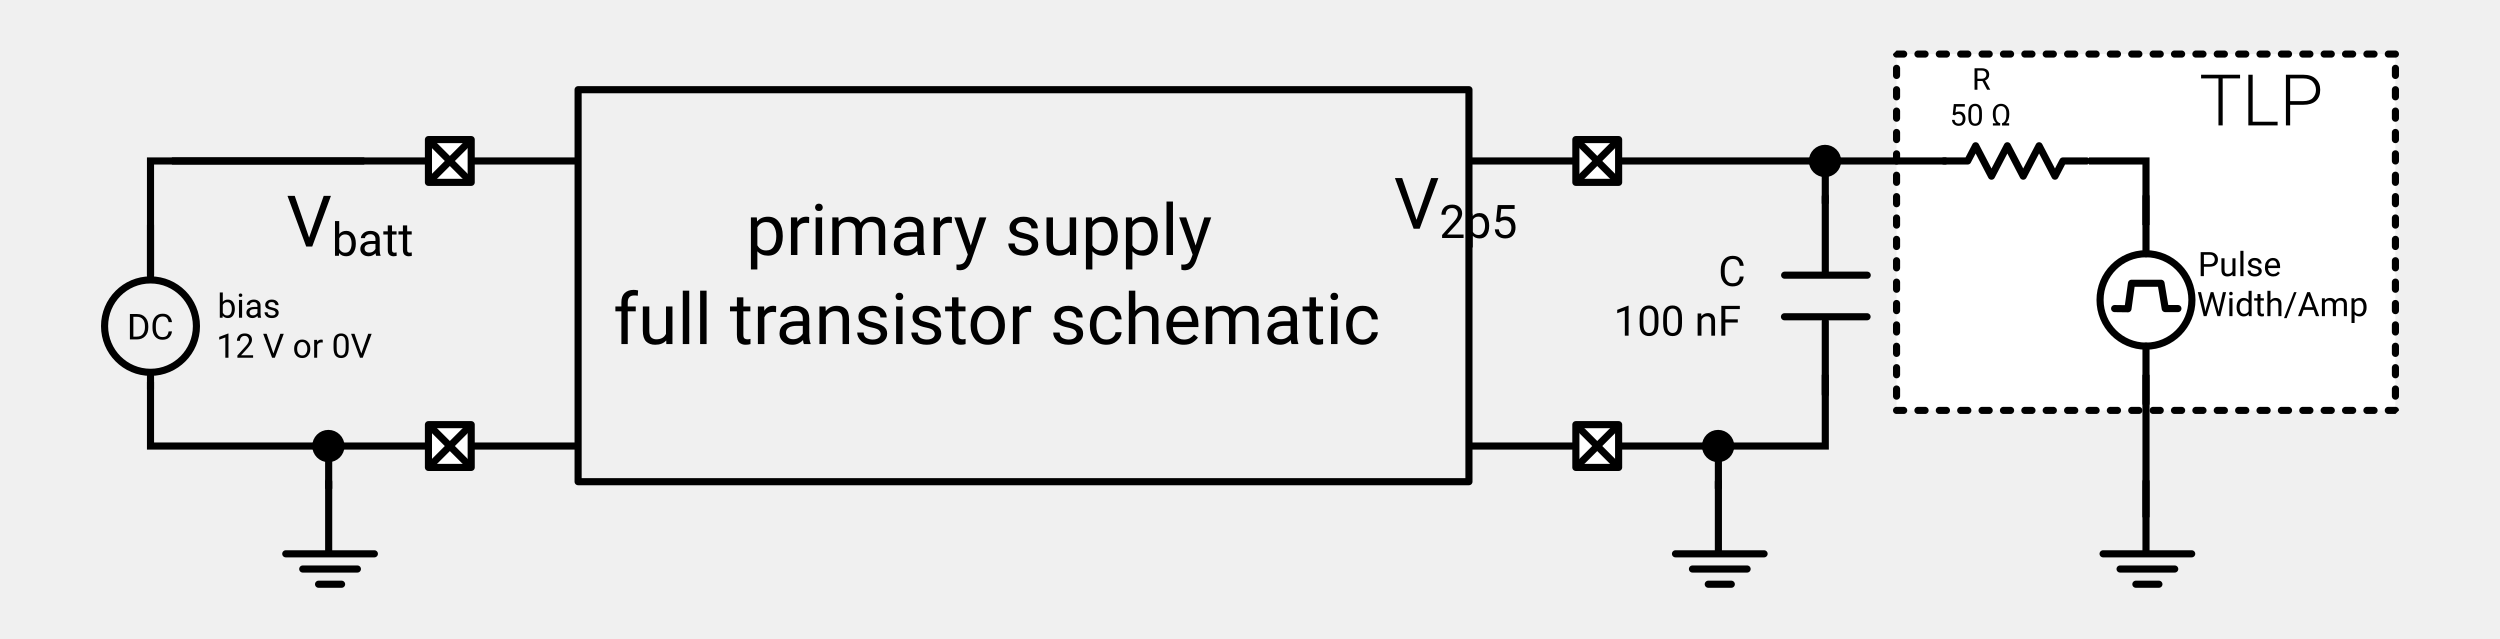
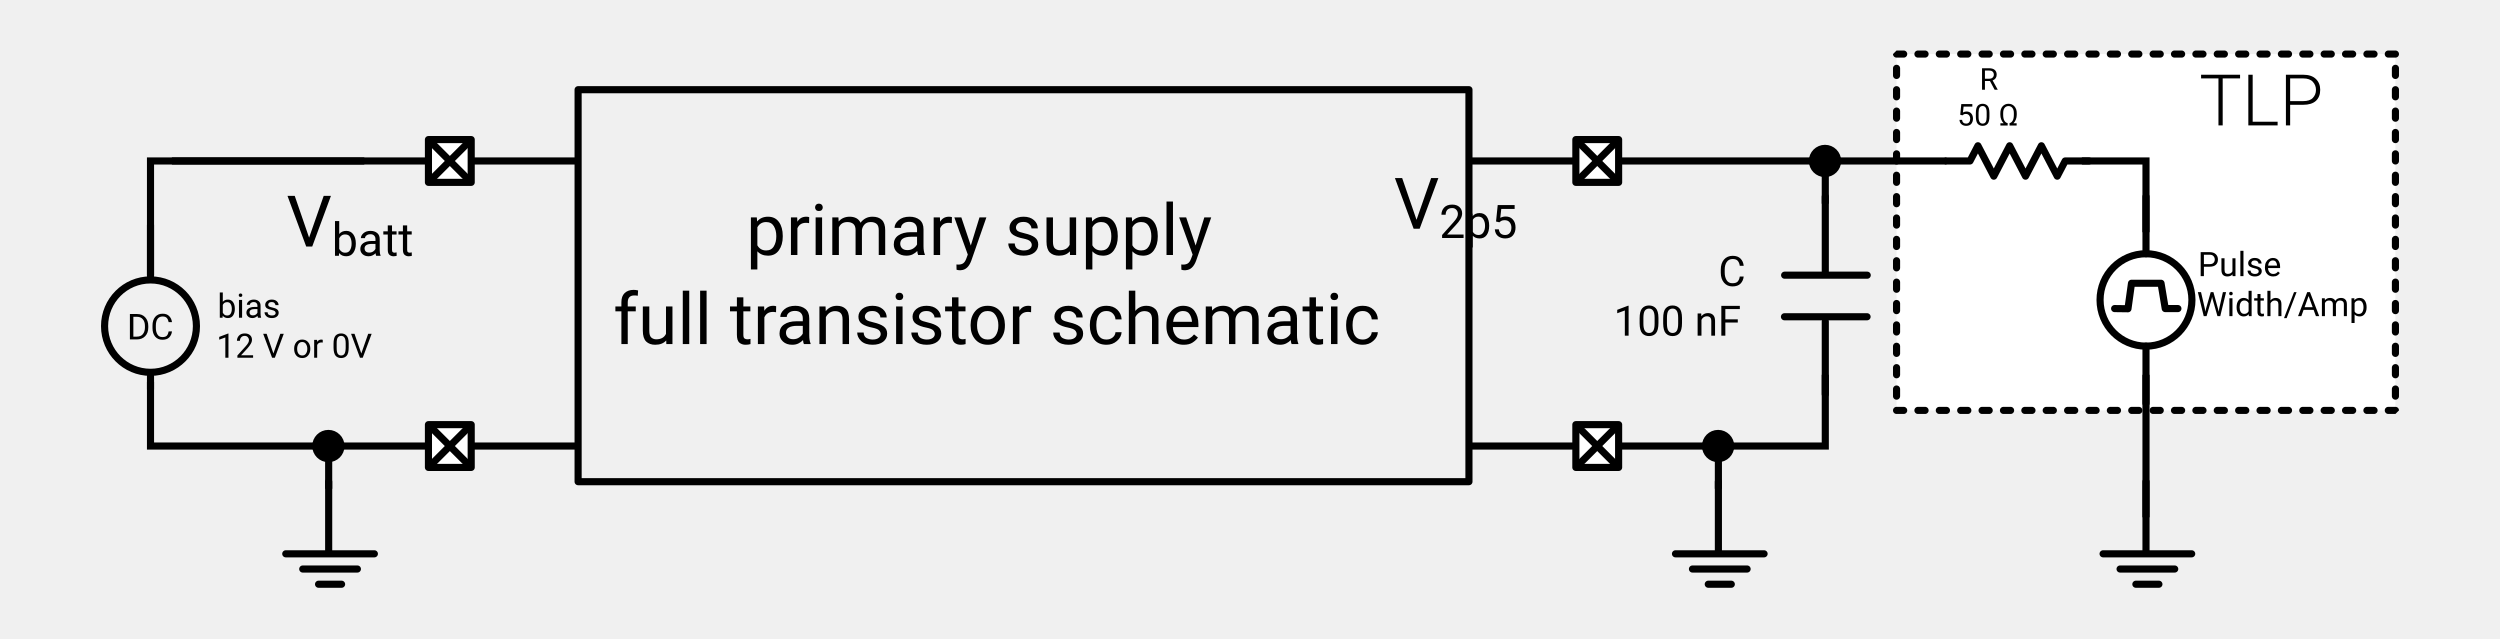
<svg xmlns="http://www.w3.org/2000/svg" width="99.001mm" height="25.277mm" viewBox="0 0 350.791 89.564" id="svg2" version="1.1">
  <defs id="defs4">
    <marker style="overflow:visible" id="marker4602" refX="0" refY="0" orient="auto">
      <path transform="matrix(0.4,0,0,0.4,2.96,0.4)" style="fill:#000000;fill-opacity:1;fill-rule:evenodd;stroke:#000000;stroke-width:1pt;stroke-opacity:1" d="m -2.5,-1 c 0,2.76 -2.24,5 -5,5 -2.76,0 -5,-2.24 -5,-5 0,-2.76 2.24,-5 5,-5 2.76,0 5,2.24 5,5 z" id="path4604" />
    </marker>
    <marker orient="auto" refY="0" refX="0" id="DotM" style="overflow:visible">
      <path id="path4981" d="m -2.5,-1 c 0,2.76 -2.24,5 -5,5 -2.76,0 -5,-2.24 -5,-5 0,-2.76 2.24,-5 5,-5 2.76,0 5,2.24 5,5 z" style="fill:#000000;fill-opacity:1;fill-rule:evenodd;stroke:#000000;stroke-width:1pt;stroke-opacity:1" transform="matrix(0.4,0,0,0.4,2.96,0.4)" />
    </marker>
    <marker orient="auto" refY="0" refX="0" id="marker5297" style="overflow:visible">
      <path id="path5299" d="m -2.5,-1 c 0,2.76 -2.24,5 -5,5 -2.76,0 -5,-2.24 -5,-5 0,-2.76 2.24,-5 5,-5 2.76,0 5,2.24 5,5 z" style="fill:#000000;fill-opacity:1;fill-rule:evenodd;stroke:#000000;stroke-width:1pt;stroke-opacity:1" transform="matrix(0.4,0,0,0.4,2.96,0.4)" />
    </marker>
    <marker orient="auto" refY="0" refX="0" id="TriangleOutM" style="overflow:visible">
      <path id="path4606" d="m 5.77,0 -8.65,5 0,-10 8.65,5 z" style="fill-rule:evenodd;stroke:#000000;stroke-width:1pt" transform="scale(0.4,0.4)" />
    </marker>
    <marker style="overflow:visible" id="marker4870" refX="0" refY="0" orient="auto">
      <path transform="scale(0.4,0.4)" style="fill:#000000;fill-opacity:1;fill-rule:evenodd;stroke:#000000;stroke-width:1pt;stroke-opacity:1" d="m 5.77,0 -8.65,5 0,-10 8.65,5 z" id="path4872" />
    </marker>
    <marker orient="auto" refY="0" refX="0" id="Arrow1Mstart" style="overflow:visible">
      <path id="path4535" d="M 0,0 5,-5 -12.5,0 5,5 0,0 Z" style="fill:#000000;fill-opacity:1;fill-rule:evenodd;stroke:#000000;stroke-width:1pt;stroke-opacity:1" transform="matrix(0.4,0,0,0.4,4,0)" />
    </marker>
    <marker style="overflow:visible" id="marker4371" refX="0" refY="0" orient="auto">
      <path transform="matrix(0.3,0,0,0.3,-0.69,0)" d="M 8.719,4.034 -2.207,0.016 8.719,-4.002 c -1.745,2.372 -1.735,5.617 -6e-7,8.035 z" style="fill:#000000;fill-opacity:1;fill-rule:evenodd;stroke:#000000;stroke-width:0.625;stroke-linejoin:round;stroke-opacity:1" id="path4373" />
    </marker>
    <marker style="overflow:visible" id="marker6791" refX="0" refY="0" orient="auto">
      <path transform="matrix(-0.3,0,0,-0.3,0.69,0)" d="M 8.719,4.034 -2.207,0.016 8.719,-4.002 c -1.745,2.372 -1.735,5.617 -6e-7,8.035 z" style="fill:#000000;fill-opacity:1;fill-rule:evenodd;stroke:#000000;stroke-width:0.625;stroke-linejoin:round;stroke-opacity:1" id="path6793" />
    </marker>
    <marker orient="auto" refY="0" refX="0" id="Arrow1Send" style="overflow:visible">
      <path id="path4980" d="M 0,0 5,-5 -12.5,0 5,5 0,0 Z" style="fill:#000000;fill-opacity:1;fill-rule:evenodd;stroke:#000000;stroke-width:1pt;stroke-opacity:1" transform="matrix(-0.2,0,0,-0.2,-1.2,0)" />
    </marker>
    <marker orient="auto" refY="0" refX="0" id="marker5221" style="overflow:visible">
      <path id="path4974" d="M 0,0 5,-5 -12.5,0 5,5 0,0 Z" style="fill:#000000;fill-opacity:1;fill-rule:evenodd;stroke:#000000;stroke-width:1pt;stroke-opacity:1" transform="matrix(-0.4,0,0,-0.4,-4,0)" />
    </marker>
    <marker style="overflow:visible" id="marker4855" refX="0" refY="0" orient="auto">
      <path transform="scale(0.4,0.4)" style="fill:#000000;fill-opacity:1;fill-rule:evenodd;stroke:#000000;stroke-width:1pt;stroke-opacity:1" d="m 5.77,0 -8.65,5 0,-10 8.65,5 z" id="path4857" />
    </marker>
    <marker style="overflow:visible" id="marker4743" refX="0" refY="0" orient="auto">
      <path transform="scale(0.4,0.4)" style="fill:#000000;fill-opacity:1;fill-rule:evenodd;stroke:#000000;stroke-width:1pt;stroke-opacity:1" d="m 5.77,0 -8.65,5 0,-10 8.65,5 z" id="path4745" />
    </marker>
    <marker orient="auto" refY="0" refX="0" id="TriangleInM" style="overflow:visible">
      <path id="path4435" d="m 5.77,0 -8.65,5 0,-10 8.65,5 z" style="fill:#000000;fill-opacity:1;fill-rule:evenodd;stroke:#000000;stroke-width:1pt;stroke-opacity:1" transform="scale(-0.4,-0.4)" />
    </marker>
    <marker orient="auto" refY="0" refX="0" id="TriangleOutS" style="overflow:visible">
      <path id="path4447" d="m 5.77,0 -8.65,5 0,-10 8.65,5 z" style="fill:#000000;fill-opacity:1;fill-rule:evenodd;stroke:#000000;stroke-width:1pt;stroke-opacity:1" transform="scale(0.2,0.2)" />
    </marker>
    <marker orient="auto" refY="0" refX="0" id="Arrow2Mend" style="overflow:visible">
      <path id="path4326" style="fill:#000000;fill-opacity:1;fill-rule:evenodd;stroke:#000000;stroke-width:0.625;stroke-linejoin:round;stroke-opacity:1" d="M 8.719,4.034 -2.207,0.016 8.719,-4.002 c -1.745,2.372 -1.735,5.617 -6e-7,8.035 z" transform="scale(-0.6,-0.6)" />
    </marker>
    <marker orient="auto" refY="0" refX="0" id="Arrow1Mend" style="overflow:visible">
      <path id="path4308" d="M 0,0 5,-5 -12.5,0 5,5 0,0 Z" style="fill:#000000;fill-opacity:1;fill-rule:evenodd;stroke:#000000;stroke-width:1pt;stroke-opacity:1" transform="matrix(-0.4,0,0,-0.4,-4,0)" />
    </marker>
    <marker orient="auto" refY="0" refX="0" id="DotS" style="overflow:visible">
      <path id="path4293" d="m -2.5,-1 c 0,2.76 -2.24,5 -5,5 -2.76,0 -5,-2.24 -5,-5 0,-2.76 2.24,-5 5,-5 2.76,0 5,2.24 5,5 z" style="fill:#000000;fill-opacity:1;fill-rule:evenodd;stroke:#000000;stroke-width:1pt;stroke-opacity:1" transform="matrix(0.2,0,0,0.2,1.48,0.2)" />
    </marker>
    <marker style="overflow:visible" id="marker4688" refX="0" refY="0" orient="auto">
      <path transform="matrix(0.4,0,0,0.4,2.96,0.4)" style="fill:#000000;fill-opacity:1;fill-rule:evenodd;stroke:#000000;stroke-width:1pt;stroke-opacity:1" d="m -2.5,-1 c 0,2.76 -2.24,5 -5,5 -2.76,0 -5,-2.24 -5,-5 0,-2.76 2.24,-5 5,-5 2.76,0 5,2.24 5,5 z" id="path4690" />
    </marker>
    <marker orient="auto" refY="0" refX="0" id="DotL" style="overflow:visible">
      <path id="path4287" d="m -2.5,-1 c 0,2.76 -2.24,5 -5,5 -2.76,0 -5,-2.24 -5,-5 0,-2.76 2.24,-5 5,-5 2.76,0 5,2.24 5,5 z" style="fill:#000000;fill-opacity:1;fill-rule:evenodd;stroke:#000000;stroke-width:1pt;stroke-opacity:1" transform="matrix(0.8,0,0,0.8,5.92,0.8)" />
    </marker>
    <marker orient="auto" refY="0" refX="0" id="marker8028" style="overflow:visible">
      <path id="path8030" d="M 0,0 5,-5 -12.5,0 5,5 0,0 Z" style="fill:#000000;fill-opacity:1;fill-rule:evenodd;stroke:#000000;stroke-width:1pt;stroke-opacity:1" transform="matrix(-0.4,0,0,-0.4,-4,0)" />
    </marker>
    <marker orient="auto" refY="0" refX="0" id="marker7212" style="overflow:visible">
      <path id="path7214" d="M 0,0 5,-5 -12.5,0 5,5 0,0 Z" style="fill:#000000;fill-opacity:1;fill-rule:evenodd;stroke:#000000;stroke-width:1pt;stroke-opacity:1" transform="matrix(-0.4,0,0,-0.4,-4,0)" />
    </marker>
    <marker orient="auto" refY="0" refX="0" id="Arrow2Send" style="overflow:visible">
      <path id="path5866" style="fill:#000000;fill-opacity:1;fill-rule:evenodd;stroke:#000000;stroke-width:0.625;stroke-linejoin:round;stroke-opacity:1" d="M 8.719,4.034 -2.207,0.016 8.719,-4.002 c -1.745,2.372 -1.735,5.617 -6e-7,8.035 z" transform="matrix(-0.3,0,0,-0.3,0.69,0)" />
    </marker>
  </defs>
  <g id="layer1" transform="translate(-405.1201,-174.9207)">
-     <rect style="opacity:1;fill:#ffffff;fill-opacity:1;stroke:#000000;stroke-width:1;stroke-linecap:round;stroke-linejoin:bevel;stroke-miterlimit:4;stroke-dasharray:1, 2;stroke-dashoffset:0;stroke-opacity:1" id="rect4402" width="70" height="50" x="671.238" y="182.507" />
+     <rect style="opacity:1;fill:#ffffff;fill-opacity:1;stroke:#000000;stroke-width:1;stroke-linecap:round;stroke-linejoin:bevel;stroke-miterlimit:4;stroke-dasharray:1,2;stroke-dashoffset:0;stroke-opacity:1" id="rect4402" width="70" height="50" x="671.238" y="182.507" />
    <rect style="opacity:1;fill:none;fill-opacity:1;stroke:#000000;stroke-width:1;stroke-linecap:round;stroke-linejoin:round;stroke-miterlimit:4;stroke-dasharray:none;stroke-dashoffset:0;stroke-opacity:1" id="rect4291" width="125" height="55" x="486.238" y="187.507" />
    <g id="g4329" transform="translate(1.000001,2.999999)" style="fill:#ffffff;fill-opacity:1">
      <rect y="191.507" x="464.238" height="6" width="6" id="rect4325" style="opacity:1;fill:#ffffff;fill-opacity:1;stroke:#000000;stroke-width:1;stroke-linecap:round;stroke-linejoin:round;stroke-miterlimit:4;stroke-dasharray:none;stroke-dashoffset:0;stroke-opacity:1" />
    </g>
    <path style="fill:none;fill-rule:evenodd;stroke:#000000;stroke-width:1px;stroke-linecap:butt;stroke-linejoin:miter;stroke-opacity:1" d="m 471.238,197.507 15,0" id="path4333" />
    <path style="fill:none;fill-rule:evenodd;stroke:#000000;stroke-width:1px;stroke-linecap:butt;stroke-linejoin:miter;stroke-opacity:1" d="m 465.238,200.507 6,-6" id="path4335" />
    <path style="fill:#ffffff;fill-opacity:1;fill-rule:evenodd;stroke:#000000;stroke-width:1px;stroke-linecap:butt;stroke-linejoin:miter;stroke-opacity:1" d="m 465.238,194.507 6,6" id="path4337" />
    <g id="g4339" transform="translate(1.000001,42.99999)" style="fill:#ffffff;fill-opacity:1">
      <rect style="opacity:1;fill:#ffffff;fill-opacity:1;stroke:#000000;stroke-width:1;stroke-linecap:round;stroke-linejoin:round;stroke-miterlimit:4;stroke-dasharray:none;stroke-dashoffset:0;stroke-opacity:1" id="rect4341" width="6" height="6" x="464.238" y="191.507" />
    </g>
    <path id="path4343" d="m 471.238,237.507 15,0" style="fill:none;fill-rule:evenodd;stroke:#000000;stroke-width:1px;stroke-linecap:butt;stroke-linejoin:miter;stroke-opacity:1" />
    <path id="path4345" d="m 465.238,240.507 6,-6" style="fill:none;fill-rule:evenodd;stroke:#000000;stroke-width:1px;stroke-linecap:butt;stroke-linejoin:miter;stroke-opacity:1" />
    <path id="path4347" d="m 465.238,234.507 6,6" style="fill:none;fill-rule:evenodd;stroke:#000000;stroke-width:1px;stroke-linecap:butt;stroke-linejoin:miter;stroke-opacity:1" />
    <text id="text4829" y="210.704" x="551.18" style="font-style:normal;font-variant:normal;font-weight:normal;font-stretch:normal;font-size:10px;line-height:125%;font-family:Roboto;-inkscape-font-specification:Roboto;text-align:center;letter-spacing:0px;word-spacing:0px;text-anchor:middle;fill:#000000;fill-opacity:1;stroke:none;stroke-width:1px;stroke-linecap:butt;stroke-linejoin:miter;stroke-opacity:1" xml:space="preserve">
      <tspan id="tspan4835" y="210.704" x="551.18">primary supply</tspan>
      <tspan y="223.204" x="551.18" id="tspan4925">full transistor schematic</tspan>
    </text>
    <g transform="matrix(-1,0,0,1,1096.477,3.000003)" id="g4841" style="fill:#ffffff;fill-opacity:1">
      <rect style="opacity:1;fill:#ffffff;fill-opacity:1;stroke:#000000;stroke-width:1;stroke-linecap:round;stroke-linejoin:round;stroke-miterlimit:4;stroke-dasharray:none;stroke-dashoffset:0;stroke-opacity:1" id="rect4843" width="6" height="6" x="464.238" y="191.507" />
    </g>
    <path id="path4845" d="m 626.238,197.507 -15,0" style="fill:none;fill-rule:evenodd;stroke:#000000;stroke-width:1px;stroke-linecap:butt;stroke-linejoin:miter;stroke-opacity:1" />
    <path id="path4847" d="m 632.238,200.507 -6,-6" style="fill:none;fill-rule:evenodd;stroke:#000000;stroke-width:1px;stroke-linecap:butt;stroke-linejoin:miter;stroke-opacity:1" />
    <path id="path4849" d="m 632.238,194.507 -6,6" style="fill:none;fill-rule:evenodd;stroke:#000000;stroke-width:1px;stroke-linecap:butt;stroke-linejoin:miter;stroke-opacity:1" />
    <g transform="matrix(-1,0,0,1,1096.477,42.99999)" id="g4851" style="fill:#ffffff;fill-opacity:1">
      <rect y="191.507" x="464.238" height="6" width="6" id="rect4853" style="opacity:1;fill:#ffffff;fill-opacity:1;stroke:#000000;stroke-width:1;stroke-linecap:round;stroke-linejoin:round;stroke-miterlimit:4;stroke-dasharray:none;stroke-dashoffset:0;stroke-opacity:1" />
    </g>
    <path style="fill:none;fill-rule:evenodd;stroke:#000000;stroke-width:1px;stroke-linecap:butt;stroke-linejoin:miter;stroke-opacity:1" d="m 626.238,237.507 -15,0" id="path4855" />
    <path style="fill:none;fill-rule:evenodd;stroke:#000000;stroke-width:1px;stroke-linecap:butt;stroke-linejoin:miter;stroke-opacity:1" d="m 632.238,240.507 -6,-6" id="path4858" />
    <path style="fill:none;fill-rule:evenodd;stroke:#000000;stroke-width:1px;stroke-linecap:butt;stroke-linejoin:miter;stroke-opacity:1" d="m 632.238,234.507 -6,6" id="path4860" />
    <g transform="matrix(0.7237966,0,0,0.7237966,348.437,300.8235)" id="g5303" style="stroke-width:1.382;stroke-miterlimit:4;stroke-dasharray:none">
      <path style="fill:none;stroke:#000000;stroke-width:1.382;stroke-linecap:round;stroke-linejoin:miter;stroke-miterlimit:4;stroke-dasharray:none;stroke-opacity:1" d="m 150.889,-66.585 -17.175,0" id="path5305" />
      <path style="fill:none;stroke:#000000;stroke-width:1.382;stroke-linecap:round;stroke-linejoin:miter;stroke-miterlimit:4;stroke-dasharray:none;stroke-opacity:1" d="m 147.597,-63.637 -10.592,0" id="path5307" />
      <path style="fill:none;stroke:#000000;stroke-width:1.382;stroke-linecap:round;stroke-linejoin:miter;stroke-miterlimit:4;stroke-dasharray:none;stroke-opacity:1" d="m 144.533,-60.688 -4.464,0" id="path5309" />
      <path style="fill:none;stroke:#000000;stroke-width:1.382;stroke-linecap:round;stroke-linejoin:round;stroke-miterlimit:4;stroke-dasharray:none;stroke-opacity:1" d="m 142.031,-80.57 0,13.744" id="path5311" />
    </g>
    <path style="fill:none;fill-rule:evenodd;stroke:#000000;stroke-width:1px;stroke-linecap:butt;stroke-linejoin:miter;stroke-opacity:1" d="m 451.238,243.507 0,-6 14,0" id="path4339" />
    <text id="text4341" y="209.516" x="469.105" style="font-style:normal;font-variant:normal;font-weight:normal;font-stretch:normal;font-size:10px;line-height:125%;font-family:Roboto;-inkscape-font-specification:Roboto;text-align:center;letter-spacing:0px;word-spacing:0px;text-anchor:middle;fill:#000000;fill-opacity:1;stroke:none;stroke-width:1px;stroke-linecap:butt;stroke-linejoin:miter;stroke-opacity:1" xml:space="preserve">
      <tspan id="tspan4343" y="209.516" x="469.105">V<tspan style="font-style:normal;font-variant:normal;font-weight:normal;font-stretch:normal;font-size:65%;font-family:Roboto;-inkscape-font-specification:Roboto;baseline-shift:sub" id="tspan4345">batt</tspan>
      </tspan>
    </text>
    <g style="stroke-width:1.382;stroke-miterlimit:4;stroke-dasharray:none" id="g4347" transform="matrix(0.7237966,0,0,0.7237966,543.437,300.8235)">
      <path id="path4349" d="m 150.889,-66.585 -17.175,0" style="fill:none;stroke:#000000;stroke-width:1.382;stroke-linecap:round;stroke-linejoin:miter;stroke-miterlimit:4;stroke-dasharray:none;stroke-opacity:1" />
      <path id="path4351" d="m 147.597,-63.637 -10.592,0" style="fill:none;stroke:#000000;stroke-width:1.382;stroke-linecap:round;stroke-linejoin:miter;stroke-miterlimit:4;stroke-dasharray:none;stroke-opacity:1" />
      <path id="path4353" d="m 144.533,-60.688 -4.464,0" style="fill:none;stroke:#000000;stroke-width:1.382;stroke-linecap:round;stroke-linejoin:miter;stroke-miterlimit:4;stroke-dasharray:none;stroke-opacity:1" />
      <path id="path4355" d="m 142.031,-80.57 0,13.744" style="fill:none;stroke:#000000;stroke-width:1.382;stroke-linecap:round;stroke-linejoin:round;stroke-miterlimit:4;stroke-dasharray:none;stroke-opacity:1" />
    </g>
    <path id="path4357" d="m 646.238,243.507 0,-6 -14,0" style="fill:none;fill-rule:evenodd;stroke:#000000;stroke-width:1px;stroke-linecap:butt;stroke-linejoin:miter;stroke-opacity:1" />
    <text xml:space="preserve" style="font-style:normal;font-variant:normal;font-weight:normal;font-stretch:normal;font-size:10px;line-height:125%;font-family:Roboto;-inkscape-font-specification:Roboto;text-align:center;letter-spacing:0px;word-spacing:0px;text-anchor:middle;fill:#000000;fill-opacity:1;stroke:none;stroke-width:1px;stroke-linecap:butt;stroke-linejoin:miter;stroke-opacity:1" x="624.256" y="207.016" id="text4359">
      <tspan x="624.256" y="207.016" id="tspan4361">V<tspan id="tspan4363" style="font-style:normal;font-variant:normal;font-weight:normal;font-stretch:normal;font-size:65%;font-family:Roboto;-inkscape-font-specification:Roboto;baseline-shift:sub">2p5</tspan>
      </tspan>
    </text>
    <g transform="matrix(0.5918435,0,0,0.5918435,654.1561,-396.714)" id="g5445" style="stroke-width:1.69;stroke-miterlimit:4;stroke-dasharray:none">
      <g id="g5439" style="stroke-width:1.69;stroke-miterlimit:4;stroke-dasharray:none" transform="translate(3.564098,3.650535)">
        <path style="fill:none;stroke:#000000;stroke-width:1.69;stroke-linecap:round;stroke-linejoin:round;stroke-miterlimit:4;stroke-dasharray:none;stroke-opacity:1" d="m 77,1035.362 3.16,0.041 0.84,-6.041 7,0 1,6 3,0" id="path5402" />
        <ellipse style="fill:none;stroke:#000000;stroke-width:1.69;stroke-linecap:round;stroke-linejoin:round;stroke-miterlimit:4;stroke-dasharray:none;stroke-opacity:1" id="ellipse5404" cx="84.436" cy="1033.316" rx="10.89" ry="10.953" />
        <path style="fill:none;stroke:#000000;stroke-width:1.69;stroke-linecap:round;stroke-linejoin:round;stroke-miterlimit:4;stroke-dasharray:none;stroke-opacity:1" d="m 84.436,1008.815 0,13.547" id="path5406" />
        <path id="path5409" d="m 84.436,1044.269 0,13.547" style="fill:none;stroke:#000000;stroke-width:1.69;stroke-linecap:round;stroke-linejoin:round;stroke-miterlimit:4;stroke-dasharray:none;stroke-opacity:1" />
      </g>
      <g style="text-align:end;text-anchor:end;stroke-width:1.69;stroke-miterlimit:4;stroke-dasharray:none" transform="translate(-131.2196,640.2896)" id="g5411">
        <text id="text5413" y="400.51" x="231.282" style="font-style:normal;font-variant:normal;font-weight:normal;font-stretch:normal;font-size:8px;line-height:125%;font-family:Roboto;-inkscape-font-specification:Roboto;text-align:end;writing-mode:lr-tb;text-anchor:end;fill:#000000;fill-opacity:1;stroke:none;stroke-width:1.69;stroke-miterlimit:4;stroke-dasharray:none" xml:space="preserve">
          <tspan y="400.51" x="231.282" id="tspan5415" style="font-style:normal;font-variant:normal;font-weight:normal;font-stretch:normal;font-size:8px;font-family:Roboto;-inkscape-font-specification:Roboto;text-align:start;text-anchor:start;stroke-width:1.69;stroke-miterlimit:4;stroke-dasharray:none">Width/Amp</tspan>
        </text>
        <text id="text5417" y="391.033" x="231.526" style="font-style:normal;font-variant:normal;font-weight:normal;font-stretch:normal;font-size:8px;line-height:125%;font-family:Roboto;-inkscape-font-specification:Roboto;text-align:end;writing-mode:lr-tb;text-anchor:end;fill:#000000;fill-opacity:1;stroke:none;stroke-width:1.69;stroke-miterlimit:4;stroke-dasharray:none" xml:space="preserve">
          <tspan y="391.033" x="231.526" id="tspan5419" style="font-style:normal;font-variant:normal;font-weight:normal;font-stretch:normal;font-size:8px;font-family:Roboto;-inkscape-font-specification:Roboto;text-align:start;text-anchor:start;stroke-width:1.69;stroke-miterlimit:4;stroke-dasharray:none">Pulse</tspan>
        </text>
      </g>
    </g>
    <ellipse ry="6.483" rx="6.445" cy="220.681" cx="426.238" id="ellipse4871" style="fill:none;stroke:#000000;stroke-width:1;stroke-linecap:round;stroke-linejoin:round;stroke-miterlimit:4;stroke-dasharray:none;stroke-opacity:1" />
    <path id="path4873" d="m 426.238,206.507 0,7" style="fill:none;stroke:#000000;stroke-width:1;stroke-linecap:round;stroke-linejoin:round;stroke-miterlimit:4;stroke-dasharray:none;stroke-opacity:1" />
    <path style="fill:none;stroke:#000000;stroke-width:1;stroke-linecap:round;stroke-linejoin:round;stroke-miterlimit:4;stroke-dasharray:none;stroke-opacity:1" d="m 426.238,227.507 0,2.018" id="path4875" />
    <text xml:space="preserve" style="font-style:normal;font-variant:normal;font-weight:normal;font-stretch:normal;font-size:4.735px;line-height:125%;font-family:Roboto;-inkscape-font-specification:Roboto;text-align:end;writing-mode:lr-tb;text-anchor:end;fill:#000000;fill-opacity:1;stroke:none" x="435.487" y="225.111" id="text4879">
      <tspan style="font-style:normal;font-variant:normal;font-weight:normal;font-stretch:normal;font-size:4.735px;font-family:Roboto;-inkscape-font-specification:Roboto;text-align:start;text-anchor:start" id="tspan4881" x="435.487" y="225.111">12 V or 0V</tspan>
    </text>
    <text xml:space="preserve" style="font-style:normal;font-variant:normal;font-weight:normal;font-stretch:normal;font-size:4.735px;line-height:125%;font-family:Roboto;-inkscape-font-specification:Roboto;text-align:end;writing-mode:lr-tb;text-anchor:end;fill:#000000;fill-opacity:1;stroke:none" x="435.631" y="219.502" id="text4883">
      <tspan style="font-style:normal;font-variant:normal;font-weight:normal;font-stretch:normal;font-size:4.735px;font-family:Roboto;-inkscape-font-specification:Roboto;text-align:start;text-anchor:start" id="tspan4885" x="435.631" y="219.502">bias</tspan>
    </text>
    <text xml:space="preserve" style="font-style:normal;font-variant:normal;font-weight:normal;font-stretch:normal;font-size:5px;line-height:125%;font-family:Roboto;-inkscape-font-specification:Roboto;letter-spacing:0px;word-spacing:0px;fill:#000000;fill-opacity:1;stroke:none;stroke-width:1;stroke-linecap:butt;stroke-linejoin:miter;stroke-miterlimit:4;stroke-dasharray:none;stroke-opacity:1" x="422.943" y="222.546" id="text4905">
      <tspan id="tspan4907" x="422.943" y="222.546">DC</tspan>
    </text>
-     <path style="fill:none;fill-rule:evenodd;stroke:#000000;stroke-width:1px;stroke-linecap:butt;stroke-linejoin:miter;stroke-opacity:1" d="m 706.238,206.507 0,-9 -8,0" id="path4919" />
+     <path style="fill:none;fill-rule:evenodd;stroke:#000000;stroke-width:1px;stroke-linecap:butt;stroke-linejoin:miter;stroke-opacity:1" d="m 706.238,207.507 0,-10 -9,0" id="path4919" />
    <g style="stroke-width:1.361;stroke-miterlimit:4;stroke-dasharray:none" transform="matrix(-0.7350076,0,0,0.7350076,691.2997,-350.1897)" id="g4524">
      <path style="fill:none;stroke:#000000;stroke-width:1.361;stroke-linecap:round;stroke-linejoin:miter;stroke-miterlimit:4;stroke-dasharray:none;stroke-opacity:1" d="m 32.895,766.964 15.766,0" id="path4526" />
      <path style="fill:none;stroke:#000000;stroke-width:1.361;stroke-linecap:round;stroke-linejoin:miter;stroke-miterlimit:4;stroke-dasharray:none;stroke-opacity:1" d="m 40.899,766.578 0,-14.617" id="path4528" />
      <path id="path4530" d="m 40.899,789.698 0,-13.92" style="fill:none;stroke:#000000;stroke-width:1.361;stroke-linecap:round;stroke-linejoin:miter;stroke-miterlimit:4;stroke-dasharray:none;stroke-opacity:1" />
      <path style="fill:none;stroke:#000000;stroke-width:1.361;stroke-linecap:round;stroke-linejoin:miter;stroke-miterlimit:4;stroke-dasharray:none;stroke-opacity:1" d="m 32.926,774.899 15.766,0" id="path4532" />
    </g>
    <g id="g4534" transform="matrix(0.7350076,0,0,0.7350076,476.055,-72.35754)" style="text-align:start;text-anchor:start">
      <text xml:space="preserve" style="font-style:normal;font-variant:normal;font-weight:normal;font-stretch:normal;font-size:8px;line-height:125%;font-family:Roboto;-inkscape-font-specification:Roboto;text-align:start;writing-mode:lr-tb;text-anchor:start;fill:#000000;fill-opacity:1;stroke:none" x="211.554" y="400.51" id="text4536">
        <tspan style="font-style:normal;font-variant:normal;font-weight:normal;font-stretch:normal;font-size:8px;font-family:Roboto;-inkscape-font-specification:Roboto;text-align:start;text-anchor:start" id="tspan4538" x="211.554" y="400.51">100 nF</tspan>
      </text>
      <text xml:space="preserve" style="font-style:normal;font-variant:normal;font-weight:normal;font-stretch:normal;font-size:8px;line-height:125%;font-family:Roboto;-inkscape-font-specification:Roboto;text-align:start;writing-mode:lr-tb;text-anchor:start;fill:#000000;fill-opacity:1;stroke:none" x="231.526" y="391.033" id="text4540">
        <tspan style="font-style:normal;font-variant:normal;font-weight:normal;font-stretch:normal;font-size:8px;font-family:Roboto;-inkscape-font-specification:Roboto;text-align:start;text-anchor:start" id="tspan4542" x="231.526" y="391.033">C</tspan>
      </text>
    </g>
    <path id="path5001" d="m 646.238,237.507 15,0 0,-10" style="fill:none;fill-rule:evenodd;stroke:#000000;stroke-width:1px;stroke-linecap:butt;stroke-linejoin:miter;stroke-opacity:1;marker-start:url(#marker5297)" />
    <path id="path5005" d="m 632.238,197.507 29,0 0,6" style="fill:none;fill-rule:evenodd;stroke:#000000;stroke-width:1px;stroke-linecap:butt;stroke-linejoin:miter;stroke-opacity:1" />
-     <g id="g5090" transform="matrix(0.5300367,0,0,0.5300367,565.1547,-19.74776)" style="stroke-width:1.887;stroke-miterlimit:4;stroke-dasharray:none">
-       <path id="path4938" d="m 250.477,409.887 -6.3,0 -2.1,4.025 -4.2,-8.049 -4.2,8.049 -4.2,-8.049 -4.2,8.049 -4.2,-8.049 -2.1,4.025 -6.3,0" style="font-size:8px;fill:none;stroke:#000000;stroke-width:1.887;stroke-linecap:round;stroke-linejoin:round;stroke-miterlimit:4;stroke-dasharray:none;stroke-opacity:1" />
-       <g id="g5006" style="stroke-width:1.887;stroke-miterlimit:4;stroke-dasharray:none">
-         <text id="text4940" y="400.51" x="231.282" style="font-style:normal;font-variant:normal;font-weight:normal;font-stretch:normal;font-size:8px;line-height:125%;font-family:Roboto;-inkscape-font-specification:Roboto;text-align:center;writing-mode:lr-tb;text-anchor:middle;fill:#000000;fill-opacity:1;stroke:none;stroke-width:1.887;stroke-miterlimit:4;stroke-dasharray:none" xml:space="preserve">
-           <tspan y="400.51" x="231.282" id="tspan4942" style="font-style:normal;font-variant:normal;font-weight:normal;font-stretch:normal;font-size:8px;font-family:Roboto;-inkscape-font-specification:Roboto;text-align:center;text-anchor:middle;stroke-width:1.887;stroke-miterlimit:4;stroke-dasharray:none">50 Ω</tspan>
-         </text>
-         <text id="text4944" y="391.033" x="231.526" style="font-style:normal;font-variant:normal;font-weight:normal;font-stretch:normal;font-size:8px;line-height:125%;font-family:Roboto;-inkscape-font-specification:Roboto;text-align:center;writing-mode:lr-tb;text-anchor:middle;fill:#000000;fill-opacity:1;stroke:none;stroke-width:1.887;stroke-miterlimit:4;stroke-dasharray:none" xml:space="preserve">
-           <tspan y="391.033" x="231.526" id="tspan4946" style="font-style:normal;font-variant:normal;font-weight:normal;font-stretch:normal;font-size:8px;font-family:Roboto;-inkscape-font-specification:Roboto;text-align:center;text-anchor:middle;stroke-width:1.887;stroke-miterlimit:4;stroke-dasharray:none">R</tspan>
-         </text>
-       </g>
+     <path style="font-size:8px;fill:none;stroke:#000000;stroke-width:1;stroke-linecap:round;stroke-linejoin:round;stroke-miterlimit:4;stroke-dasharray:none;stroke-opacity:1" d="m 698.238,197.507 -3.339,0 -1.113,2.133 -2.226,-4.266 -2.226,4.266 -2.226,-4.266 -2.226,4.266 -2.226,-4.266 -1.113,2.133 -3.339,0" id="path4938" />
+     <g style="stroke-width:1.887;stroke-miterlimit:4;stroke-dasharray:none" id="g5006" transform="matrix(0.5300367,0,0,0.5300367,565.1547,-19.74776)">
+       <text xml:space="preserve" style="font-style:normal;font-variant:normal;font-weight:normal;font-stretch:normal;font-size:8px;line-height:125%;font-family:Roboto;-inkscape-font-specification:Roboto;text-align:center;writing-mode:lr-tb;text-anchor:middle;fill:#000000;fill-opacity:1;stroke:none;stroke-width:1.887;stroke-miterlimit:4;stroke-dasharray:none" x="231.282" y="400.51" id="text4940">
+         <tspan style="font-style:normal;font-variant:normal;font-weight:normal;font-stretch:normal;font-size:8px;font-family:Roboto;-inkscape-font-specification:Roboto;text-align:center;text-anchor:middle;stroke-width:1.887;stroke-miterlimit:4;stroke-dasharray:none" id="tspan4942" x="231.282" y="400.51">50 Ω</tspan>
+       </text>
+       <text xml:space="preserve" style="font-style:normal;font-variant:normal;font-weight:normal;font-stretch:normal;font-size:8px;line-height:125%;font-family:Roboto;-inkscape-font-specification:Roboto;text-align:center;writing-mode:lr-tb;text-anchor:middle;fill:#000000;fill-opacity:1;stroke:none;stroke-width:1.887;stroke-miterlimit:4;stroke-dasharray:none" x="231.526" y="391.033" id="text4944">
+         <tspan style="font-style:normal;font-variant:normal;font-weight:normal;font-stretch:normal;font-size:8px;font-family:Roboto;-inkscape-font-specification:Roboto;text-align:center;text-anchor:middle;stroke-width:1.887;stroke-miterlimit:4;stroke-dasharray:none" id="tspan4946" x="231.526" y="391.033">R</tspan>
+       </text>
    </g>
    <path style="fill:none;fill-rule:evenodd;stroke:#000000;stroke-width:1px;stroke-linecap:butt;stroke-linejoin:miter;stroke-opacity:1" d="m 429.238,197.507 36,0" id="path4400" />
    <text xml:space="preserve" style="font-style:normal;font-variant:normal;font-weight:300;font-stretch:normal;font-size:10px;line-height:125%;font-family:Roboto;-inkscape-font-specification:'Roboto Light';text-align:center;letter-spacing:0px;word-spacing:0px;text-anchor:middle;fill:#000000;fill-opacity:1;stroke:none;stroke-width:1px;stroke-linecap:butt;stroke-linejoin:miter;stroke-opacity:1" x="728.511" y="192.516" id="text4404">
      <tspan x="728.511" y="192.516" id="tspan4406">TLP</tspan>
    </text>
    <g transform="matrix(0.7237966,0,0,0.7237966,603.437,300.8235)" id="g4536" style="stroke-width:1.382;stroke-miterlimit:4;stroke-dasharray:none">
      <path style="fill:none;stroke:#000000;stroke-width:1.382;stroke-linecap:round;stroke-linejoin:miter;stroke-miterlimit:4;stroke-dasharray:none;stroke-opacity:1" d="m 150.889,-66.585 -17.175,0" id="path4538" />
      <path style="fill:none;stroke:#000000;stroke-width:1.382;stroke-linecap:round;stroke-linejoin:miter;stroke-miterlimit:4;stroke-dasharray:none;stroke-opacity:1" d="m 147.597,-63.637 -10.592,0" id="path4540" />
      <path style="fill:none;stroke:#000000;stroke-width:1.382;stroke-linecap:round;stroke-linejoin:miter;stroke-miterlimit:4;stroke-dasharray:none;stroke-opacity:1" d="m 144.533,-60.688 -4.464,0" id="path4542" />
      <path style="fill:none;stroke:#000000;stroke-width:1.382;stroke-linecap:round;stroke-linejoin:round;stroke-miterlimit:4;stroke-dasharray:none;stroke-opacity:1" d="m 142.031,-80.57 0,13.744" id="path4544" />
      <path style="fill:none;fill-rule:evenodd;stroke:#000000;stroke-width:1.382px;stroke-linecap:butt;stroke-linejoin:miter;stroke-opacity:1" d="m 142.031,-73.662 0,-27.632" id="path4546" />
      <path style="fill:none;fill-rule:evenodd;stroke:#000000;stroke-width:1.382px;stroke-linecap:butt;stroke-linejoin:miter;stroke-opacity:1;marker-start:url(#DotM)" d="m 79.859,-142.742 23.487,0" id="path4548" />
    </g>
    <path style="fill:none;fill-rule:evenodd;stroke:#000000;stroke-width:1px;stroke-linecap:butt;stroke-linejoin:miter;stroke-opacity:1" d="m 426.238,214.507 0,-17 30,0" id="path4592" />
    <path style="fill:none;fill-rule:evenodd;stroke:#000000;stroke-width:1px;stroke-linecap:butt;stroke-linejoin:miter;stroke-opacity:1;marker-end:url(#marker4602)" d="m 426.238,228.507 0,9 25,0" id="path4594" />
  </g>
</svg>
